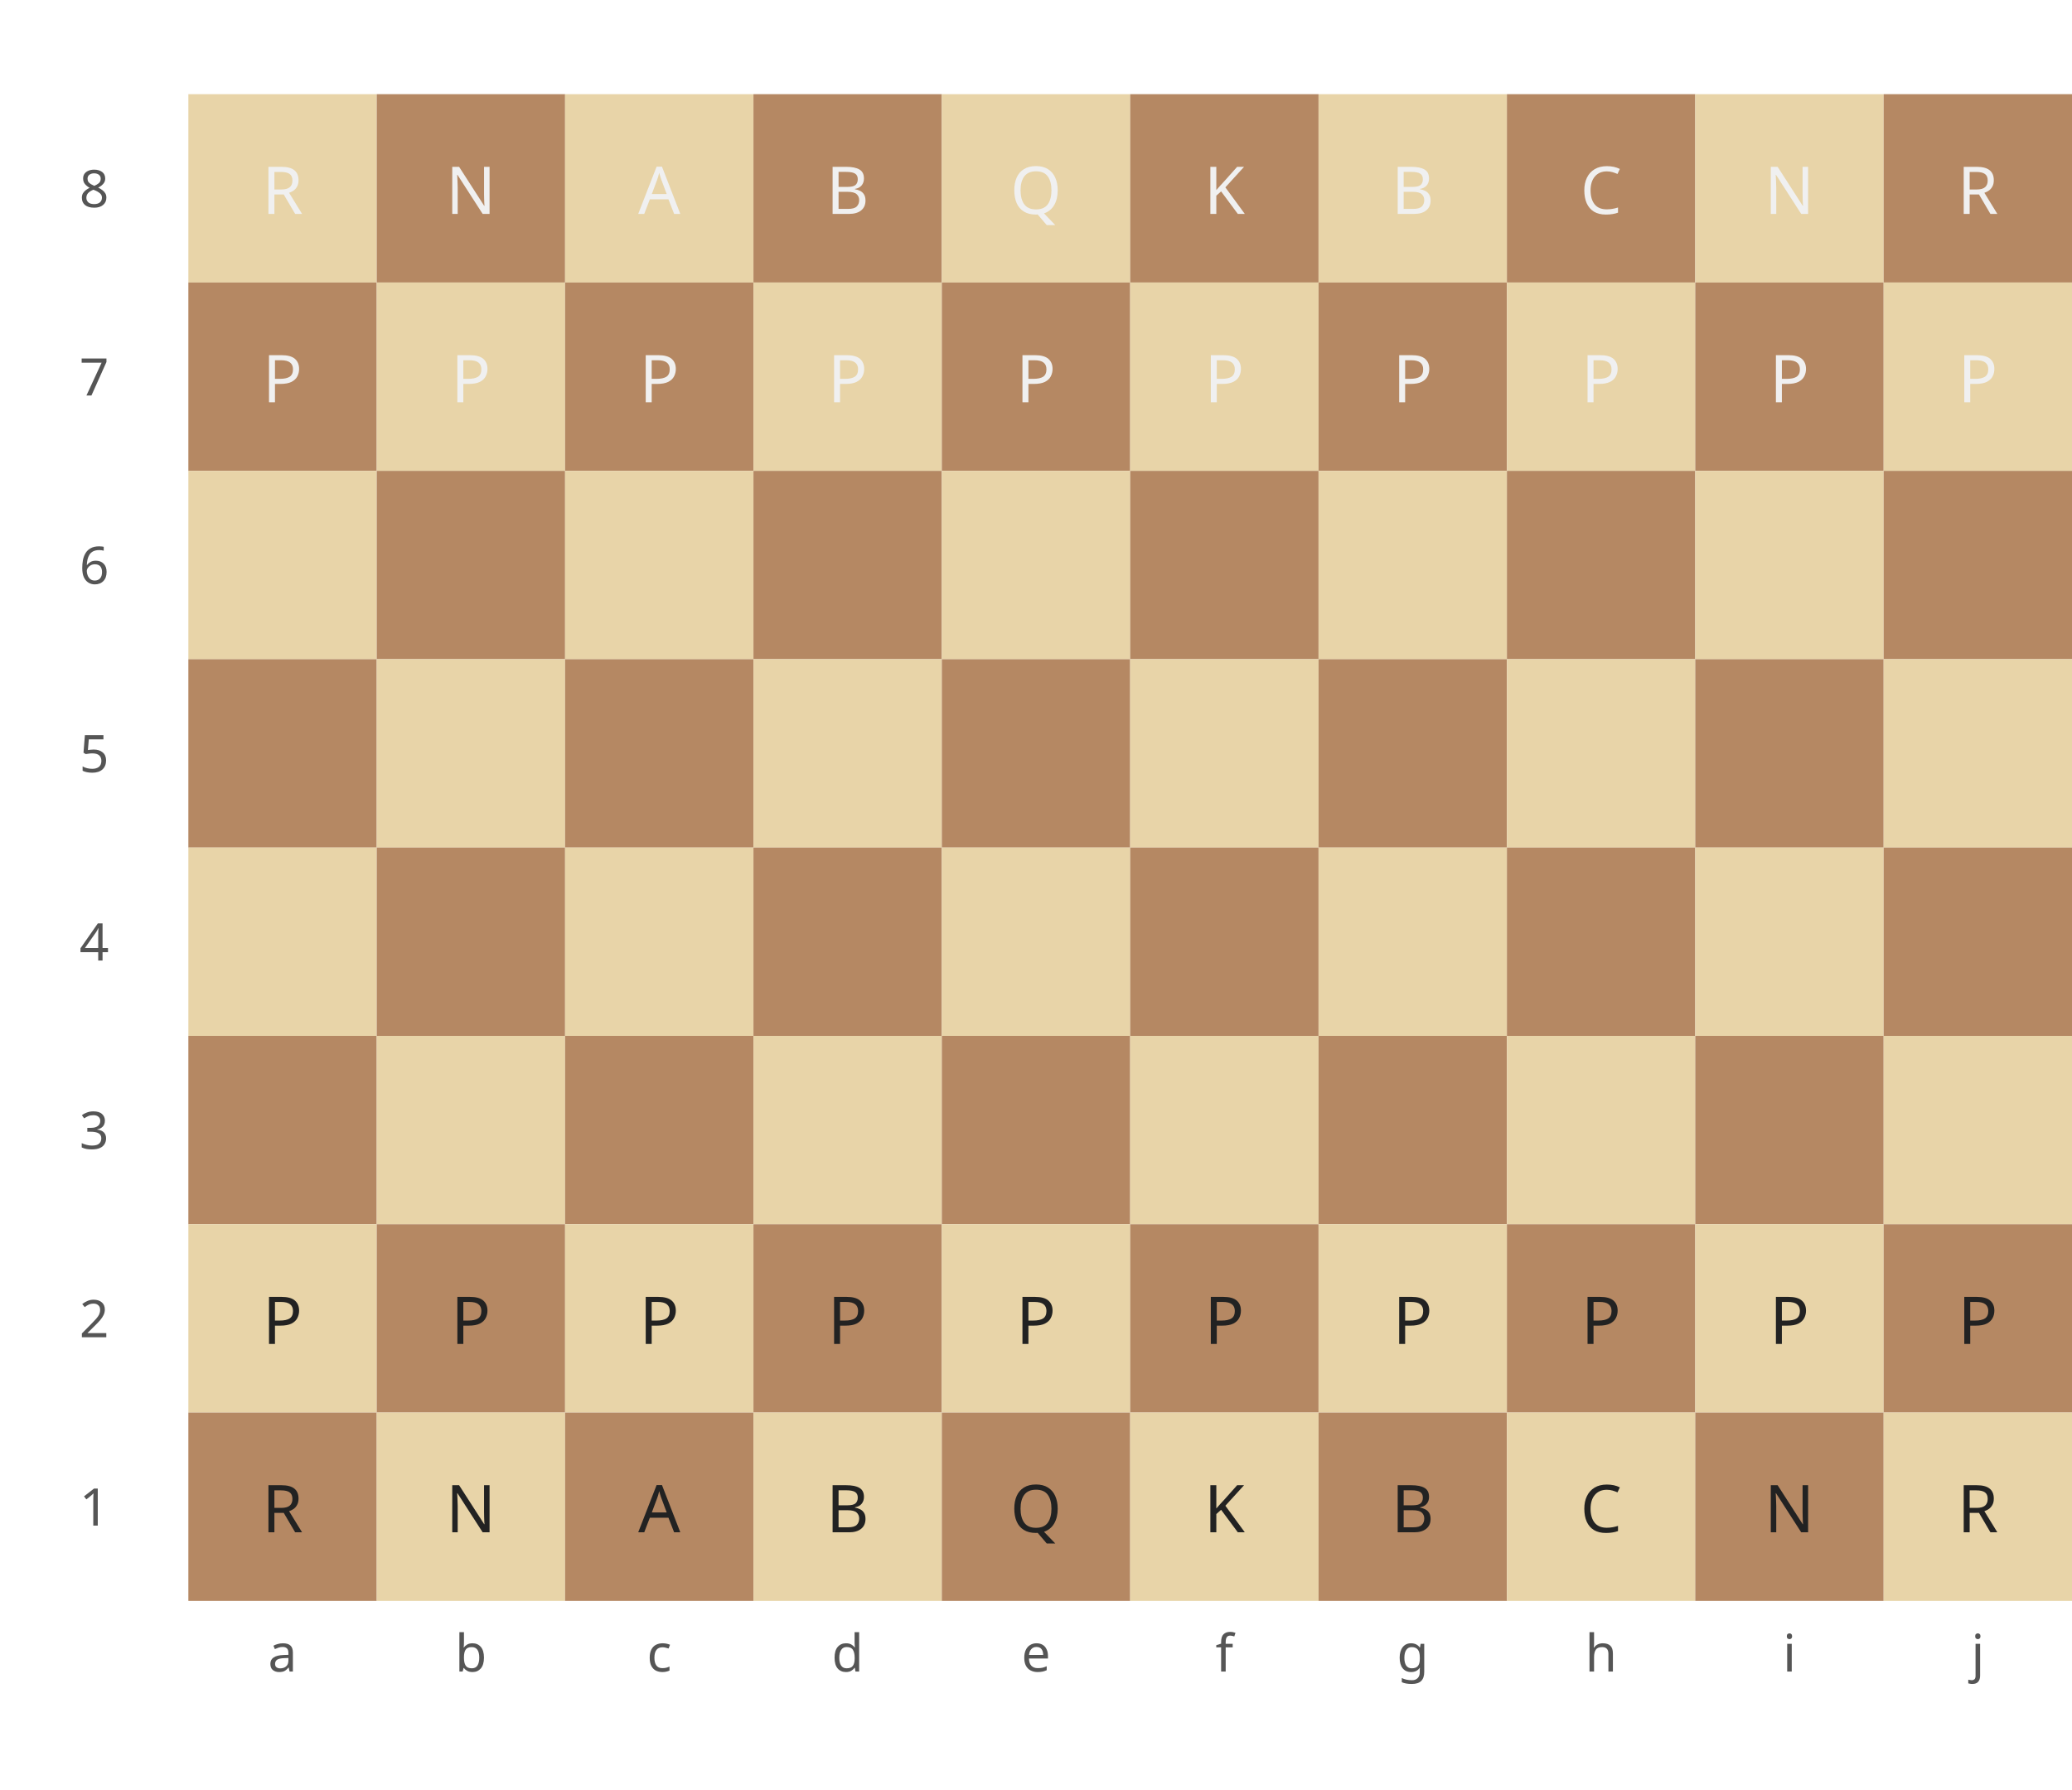
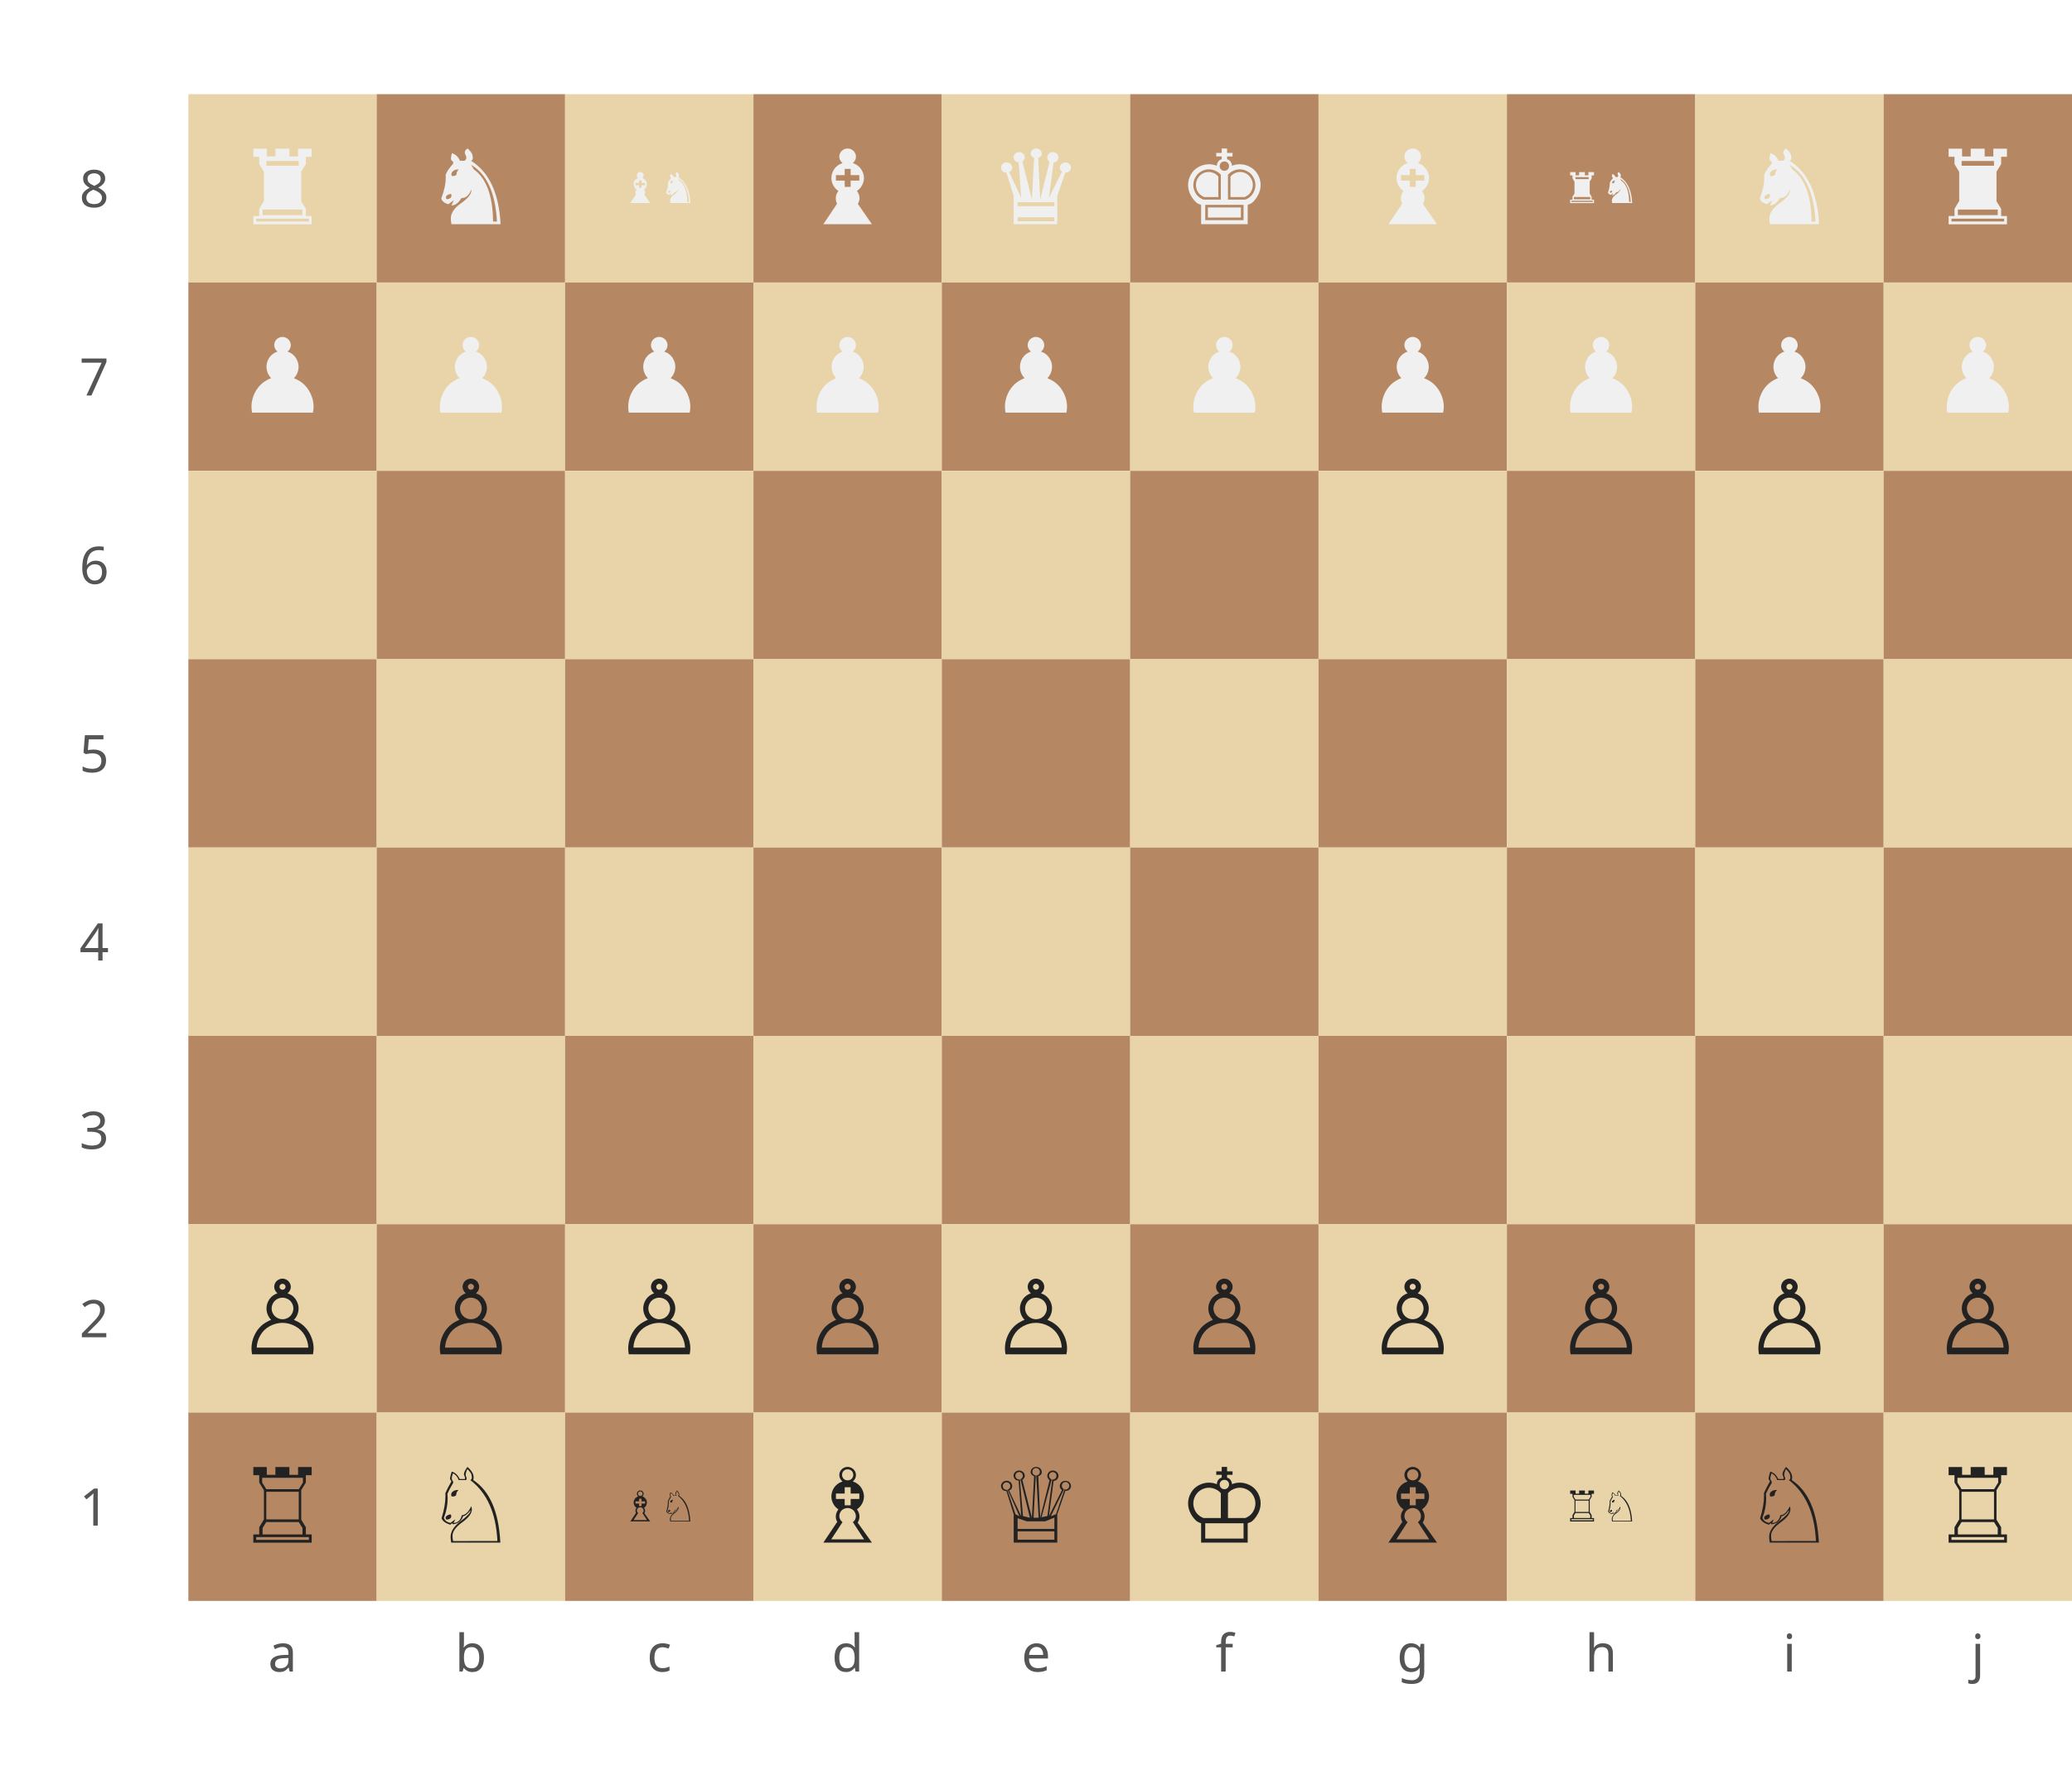
<svg xmlns="http://www.w3.org/2000/svg" viewBox="0 0 440 380" width="440" height="380">
  <g id="board">
    <rect x="40" y="20" width="40" height="40" fill="#e8d4a8" />
    <rect x="80" y="20" width="40" height="40" fill="#b58863" />
    <rect x="120" y="20" width="40" height="40" fill="#e8d4a8" />
    <rect x="160" y="20" width="40" height="40" fill="#b58863" />
    <rect x="200" y="20" width="40" height="40" fill="#e8d4a8" />
    <rect x="240" y="20" width="40" height="40" fill="#b58863" />
    <rect x="280" y="20" width="40" height="40" fill="#e8d4a8" />
    <rect x="320" y="20" width="40" height="40" fill="#b58863" />
    <rect x="360" y="20" width="40" height="40" fill="#e8d4a8" />
    <rect x="400" y="20" width="40" height="40" fill="#b58863" />
    <rect x="40" y="60" width="40" height="40" fill="#b58863" />
    <rect x="80" y="60" width="40" height="40" fill="#e8d4a8" />
    <rect x="120" y="60" width="40" height="40" fill="#b58863" />
    <rect x="160" y="60" width="40" height="40" fill="#e8d4a8" />
    <rect x="200" y="60" width="40" height="40" fill="#b58863" />
    <rect x="240" y="60" width="40" height="40" fill="#e8d4a8" />
    <rect x="280" y="60" width="40" height="40" fill="#b58863" />
    <rect x="320" y="60" width="40" height="40" fill="#e8d4a8" />
    <rect x="360" y="60" width="40" height="40" fill="#b58863" />
    <rect x="400" y="60" width="40" height="40" fill="#e8d4a8" />
    <rect x="40" y="100" width="40" height="40" fill="#e8d4a8" />
    <rect x="80" y="100" width="40" height="40" fill="#b58863" />
    <rect x="120" y="100" width="40" height="40" fill="#e8d4a8" />
    <rect x="160" y="100" width="40" height="40" fill="#b58863" />
    <rect x="200" y="100" width="40" height="40" fill="#e8d4a8" />
    <rect x="240" y="100" width="40" height="40" fill="#b58863" />
    <rect x="280" y="100" width="40" height="40" fill="#e8d4a8" />
    <rect x="320" y="100" width="40" height="40" fill="#b58863" />
    <rect x="360" y="100" width="40" height="40" fill="#e8d4a8" />
    <rect x="400" y="100" width="40" height="40" fill="#b58863" />
    <rect x="40" y="140" width="40" height="40" fill="#b58863" />
    <rect x="80" y="140" width="40" height="40" fill="#e8d4a8" />
    <rect x="120" y="140" width="40" height="40" fill="#b58863" />
    <rect x="160" y="140" width="40" height="40" fill="#e8d4a8" />
    <rect x="200" y="140" width="40" height="40" fill="#b58863" />
    <rect x="240" y="140" width="40" height="40" fill="#e8d4a8" />
    <rect x="280" y="140" width="40" height="40" fill="#b58863" />
    <rect x="320" y="140" width="40" height="40" fill="#e8d4a8" />
    <rect x="360" y="140" width="40" height="40" fill="#b58863" />
    <rect x="400" y="140" width="40" height="40" fill="#e8d4a8" />
    <rect x="40" y="180" width="40" height="40" fill="#e8d4a8" />
    <rect x="80" y="180" width="40" height="40" fill="#b58863" />
    <rect x="120" y="180" width="40" height="40" fill="#e8d4a8" />
    <rect x="160" y="180" width="40" height="40" fill="#b58863" />
    <rect x="200" y="180" width="40" height="40" fill="#e8d4a8" />
    <rect x="240" y="180" width="40" height="40" fill="#b58863" />
    <rect x="280" y="180" width="40" height="40" fill="#e8d4a8" />
    <rect x="320" y="180" width="40" height="40" fill="#b58863" />
    <rect x="360" y="180" width="40" height="40" fill="#e8d4a8" />
    <rect x="400" y="180" width="40" height="40" fill="#b58863" />
    <rect x="40" y="220" width="40" height="40" fill="#b58863" />
    <rect x="80" y="220" width="40" height="40" fill="#e8d4a8" />
    <rect x="120" y="220" width="40" height="40" fill="#b58863" />
    <rect x="160" y="220" width="40" height="40" fill="#e8d4a8" />
    <rect x="200" y="220" width="40" height="40" fill="#b58863" />
    <rect x="240" y="220" width="40" height="40" fill="#e8d4a8" />
    <rect x="280" y="220" width="40" height="40" fill="#b58863" />
    <rect x="320" y="220" width="40" height="40" fill="#e8d4a8" />
    <rect x="360" y="220" width="40" height="40" fill="#b58863" />
    <rect x="400" y="220" width="40" height="40" fill="#e8d4a8" />
    <rect x="40" y="260" width="40" height="40" fill="#e8d4a8" />
    <rect x="80" y="260" width="40" height="40" fill="#b58863" />
    <rect x="120" y="260" width="40" height="40" fill="#e8d4a8" />
    <rect x="160" y="260" width="40" height="40" fill="#b58863" />
    <rect x="200" y="260" width="40" height="40" fill="#e8d4a8" />
    <rect x="240" y="260" width="40" height="40" fill="#b58863" />
    <rect x="280" y="260" width="40" height="40" fill="#e8d4a8" />
    <rect x="320" y="260" width="40" height="40" fill="#b58863" />
    <rect x="360" y="260" width="40" height="40" fill="#e8d4a8" />
    <rect x="400" y="260" width="40" height="40" fill="#b58863" />
    <rect x="40" y="300" width="40" height="40" fill="#b58863" />
    <rect x="80" y="300" width="40" height="40" fill="#e8d4a8" />
    <rect x="120" y="300" width="40" height="40" fill="#b58863" />
    <rect x="160" y="300" width="40" height="40" fill="#e8d4a8" />
    <rect x="200" y="300" width="40" height="40" fill="#b58863" />
    <rect x="240" y="300" width="40" height="40" fill="#e8d4a8" />
    <rect x="280" y="300" width="40" height="40" fill="#b58863" />
    <rect x="320" y="300" width="40" height="40" fill="#e8d4a8" />
    <rect x="360" y="300" width="40" height="40" fill="#b58863" />
    <rect x="400" y="300" width="40" height="40" fill="#e8d4a8" />
  </g>
-   <g font-family="sans-serif" font-size="14" text-anchor="middle" dominant-baseline="central">
-     <text x="60" y="40" fill="#f0f0f0">R</text>
-     <text x="100" y="40" fill="#f0f0f0">N</text>
-     <text x="140" y="40" fill="#f0f0f0">A</text>
-     <text x="180" y="40" fill="#f0f0f0">B</text>
-     <text x="220" y="40" fill="#f0f0f0">Q</text>
-     <text x="260" y="40" fill="#f0f0f0">K</text>
-     <text x="300" y="40" fill="#f0f0f0">B</text>
-     <text x="340" y="40" fill="#f0f0f0">C</text>
-     <text x="380" y="40" fill="#f0f0f0">N</text>
-     <text x="420" y="40" fill="#f0f0f0">R</text>
-     <text x="60" y="80" fill="#f0f0f0">P</text>
-     <text x="100" y="80" fill="#f0f0f0">P</text>
-     <text x="140" y="80" fill="#f0f0f0">P</text>
-     <text x="180" y="80" fill="#f0f0f0">P</text>
-     <text x="220" y="80" fill="#f0f0f0">P</text>
-     <text x="260" y="80" fill="#f0f0f0">P</text>
-     <text x="300" y="80" fill="#f0f0f0">P</text>
-     <text x="340" y="80" fill="#f0f0f0">P</text>
-     <text x="380" y="80" fill="#f0f0f0">P</text>
-     <text x="420" y="80" fill="#f0f0f0">P</text>
-     <text x="60" y="280" fill="#222">P</text>
-     <text x="100" y="280" fill="#222">P</text>
-     <text x="140" y="280" fill="#222">P</text>
-     <text x="180" y="280" fill="#222">P</text>
-     <text x="220" y="280" fill="#222">P</text>
-     <text x="260" y="280" fill="#222">P</text>
-     <text x="300" y="280" fill="#222">P</text>
-     <text x="340" y="280" fill="#222">P</text>
-     <text x="380" y="280" fill="#222">P</text>
-     <text x="420" y="280" fill="#222">P</text>
-     <text x="60" y="320" fill="#222">R</text>
-     <text x="100" y="320" fill="#222">N</text>
-     <text x="140" y="320" fill="#222">A</text>
-     <text x="180" y="320" fill="#222">B</text>
-     <text x="220" y="320" fill="#222">Q</text>
-     <text x="260" y="320" fill="#222">K</text>
-     <text x="300" y="320" fill="#222">B</text>
-     <text x="340" y="320" fill="#222">C</text>
-     <text x="380" y="320" fill="#222">N</text>
-     <text x="420" y="320" fill="#222">R</text>
+   <g font-family="sans-serif" font-size="22" text-anchor="middle" dominant-baseline="central">
+     <text x="60" y="40" fill="#f0f0f0">♜</text>
+     <text x="100" y="40" fill="#f0f0f0">♞</text>
+     <text x="140" y="40" fill="#f0f0f0" font-size="9">♝♞</text>
+     <text x="180" y="40" fill="#f0f0f0">♝</text>
+     <text x="220" y="40" fill="#f0f0f0">♛</text>
+     <text x="260" y="40" fill="#f0f0f0">♚</text>
+     <text x="300" y="40" fill="#f0f0f0">♝</text>
+     <text x="340" y="40" fill="#f0f0f0" font-size="9">♜♞</text>
+     <text x="380" y="40" fill="#f0f0f0">♞</text>
+     <text x="420" y="40" fill="#f0f0f0">♜</text>
+     <text x="60" y="80" fill="#f0f0f0">♟</text>
+     <text x="100" y="80" fill="#f0f0f0">♟</text>
+     <text x="140" y="80" fill="#f0f0f0">♟</text>
+     <text x="180" y="80" fill="#f0f0f0">♟</text>
+     <text x="220" y="80" fill="#f0f0f0">♟</text>
+     <text x="260" y="80" fill="#f0f0f0">♟</text>
+     <text x="300" y="80" fill="#f0f0f0">♟</text>
+     <text x="340" y="80" fill="#f0f0f0">♟</text>
+     <text x="380" y="80" fill="#f0f0f0">♟</text>
+     <text x="420" y="80" fill="#f0f0f0">♟</text>
+     <text x="60" y="280" fill="#222">♙</text>
+     <text x="100" y="280" fill="#222">♙</text>
+     <text x="140" y="280" fill="#222">♙</text>
+     <text x="180" y="280" fill="#222">♙</text>
+     <text x="220" y="280" fill="#222">♙</text>
+     <text x="260" y="280" fill="#222">♙</text>
+     <text x="300" y="280" fill="#222">♙</text>
+     <text x="340" y="280" fill="#222">♙</text>
+     <text x="380" y="280" fill="#222">♙</text>
+     <text x="420" y="280" fill="#222">♙</text>
+     <text x="60" y="320" fill="#222">♖</text>
+     <text x="100" y="320" fill="#222">♘</text>
+     <text x="140" y="320" fill="#222" font-size="9">♗♘</text>
+     <text x="180" y="320" fill="#222">♗</text>
+     <text x="220" y="320" fill="#222">♕</text>
+     <text x="260" y="320" fill="#222">♔</text>
+     <text x="300" y="320" fill="#222">♗</text>
+     <text x="340" y="320" fill="#222" font-size="9">♖♘</text>
+     <text x="380" y="320" fill="#222">♘</text>
+     <text x="420" y="320" fill="#222">♖</text>
  </g>
  <g font-family="sans-serif" font-size="11" text-anchor="middle" fill="#555">
    <text x="60" y="355">a</text>
    <text x="100" y="355">b</text>
    <text x="140" y="355">c</text>
    <text x="180" y="355">d</text>
    <text x="220" y="355">e</text>
    <text x="260" y="355">f</text>
    <text x="300" y="355">g</text>
    <text x="340" y="355">h</text>
    <text x="380" y="355">i</text>
    <text x="420" y="355">j</text>
  </g>
  <g font-family="sans-serif" font-size="11" text-anchor="middle" fill="#555">
    <text x="20" y="44">8</text>
    <text x="20" y="84">7</text>
    <text x="20" y="124">6</text>
    <text x="20" y="164">5</text>
    <text x="20" y="204">4</text>
    <text x="20" y="244">3</text>
    <text x="20" y="284">2</text>
    <text x="20" y="324">1</text>
  </g>
</svg>
